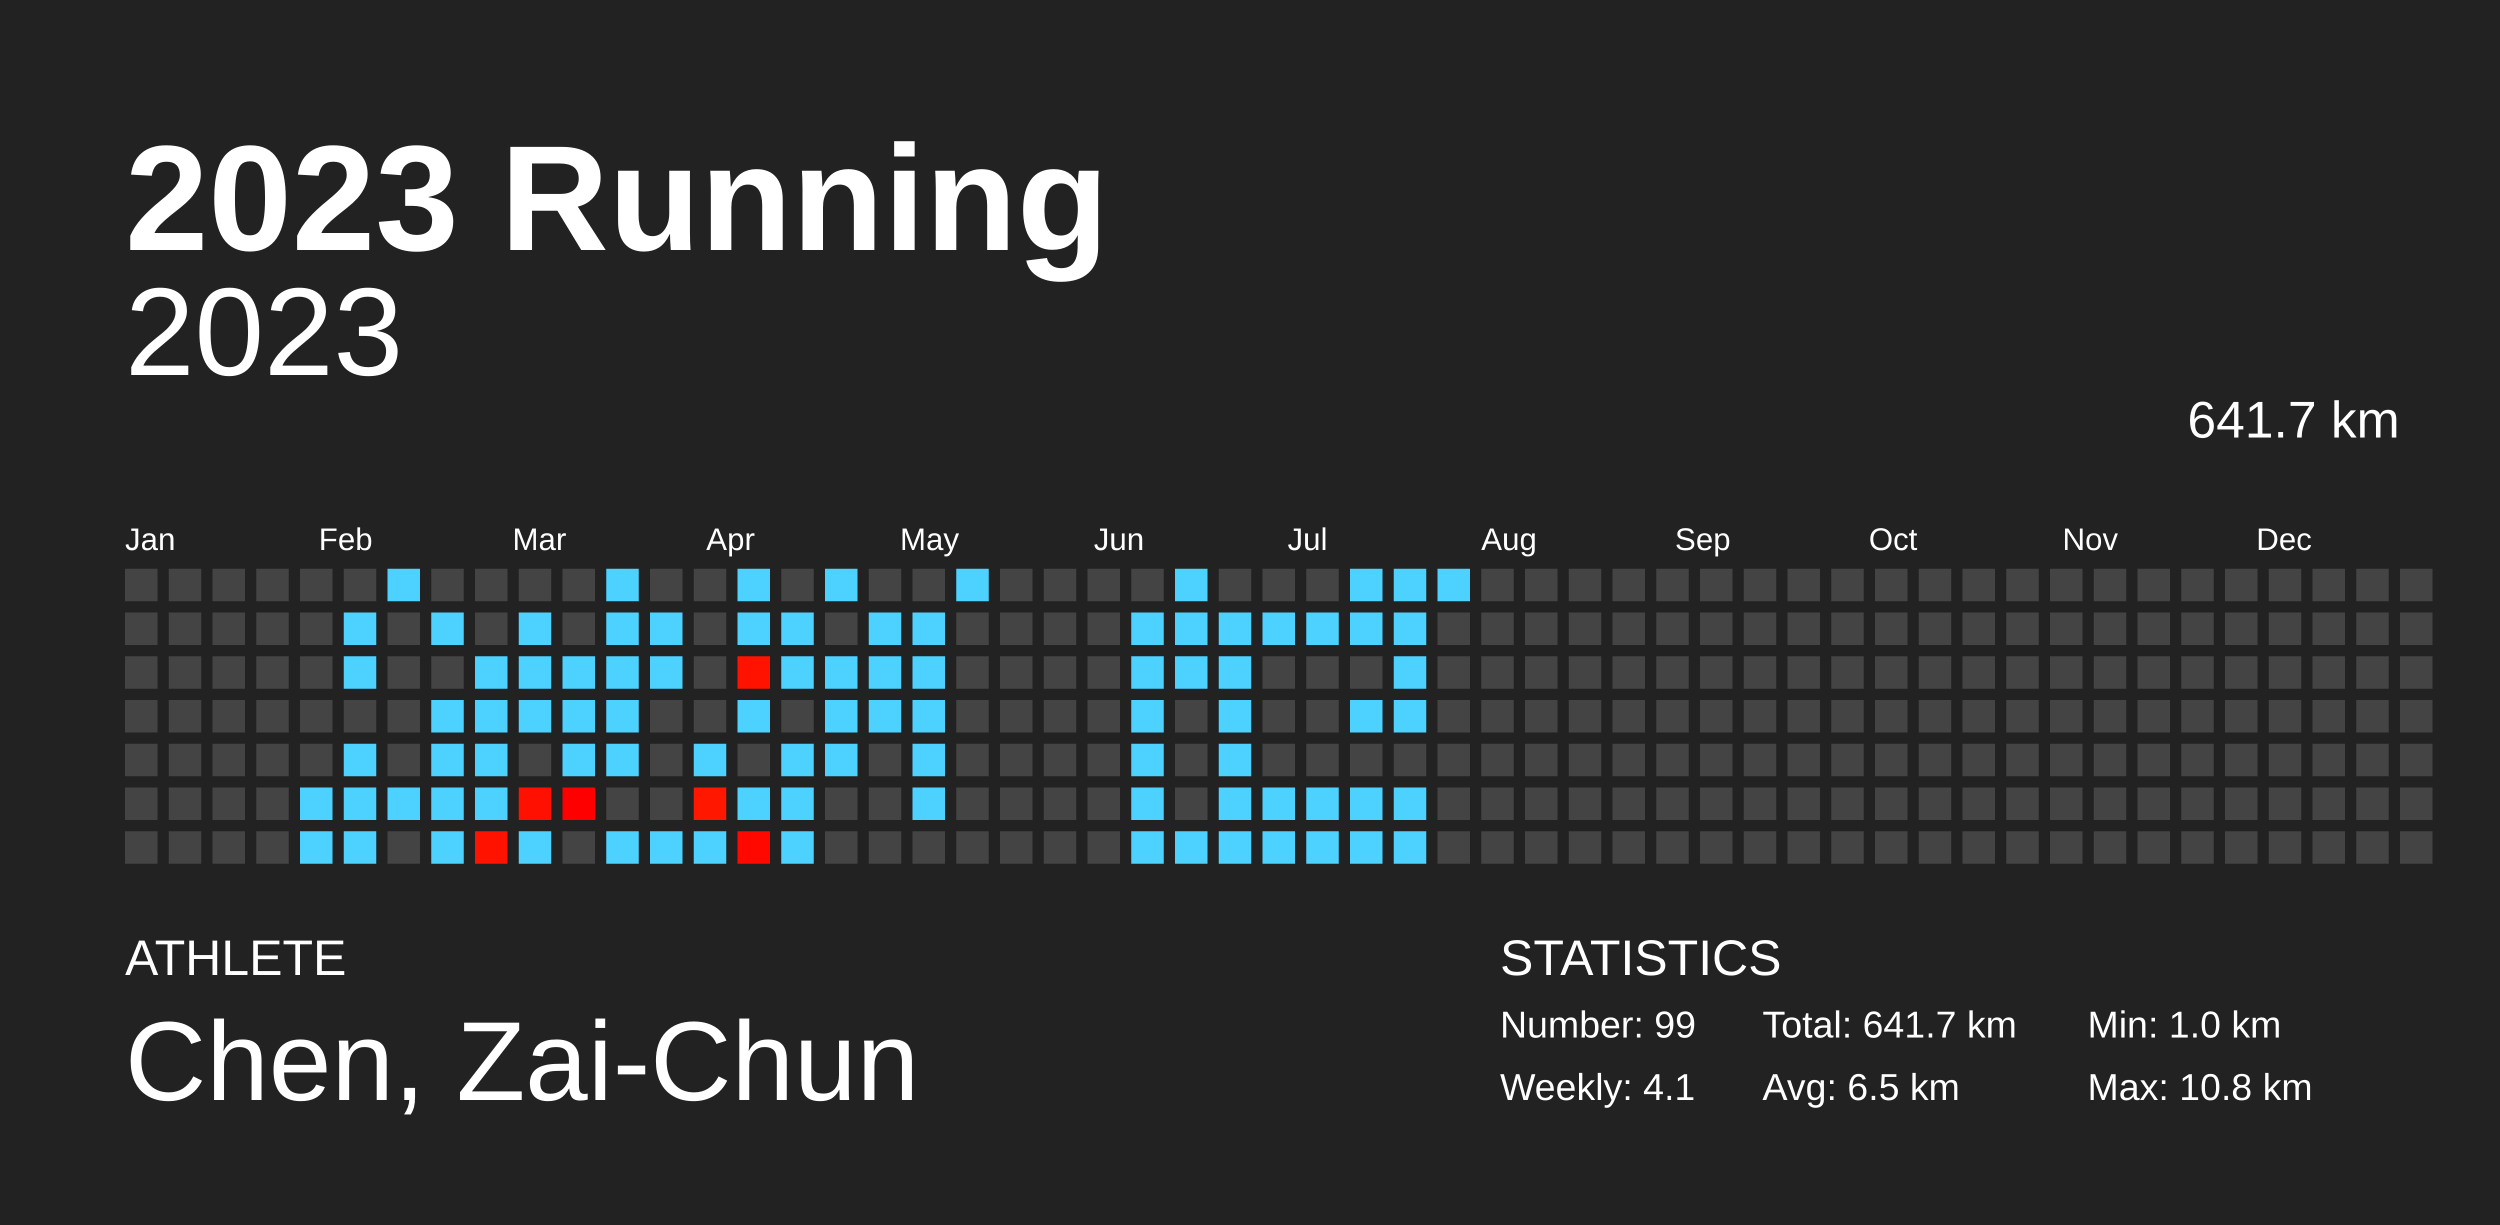
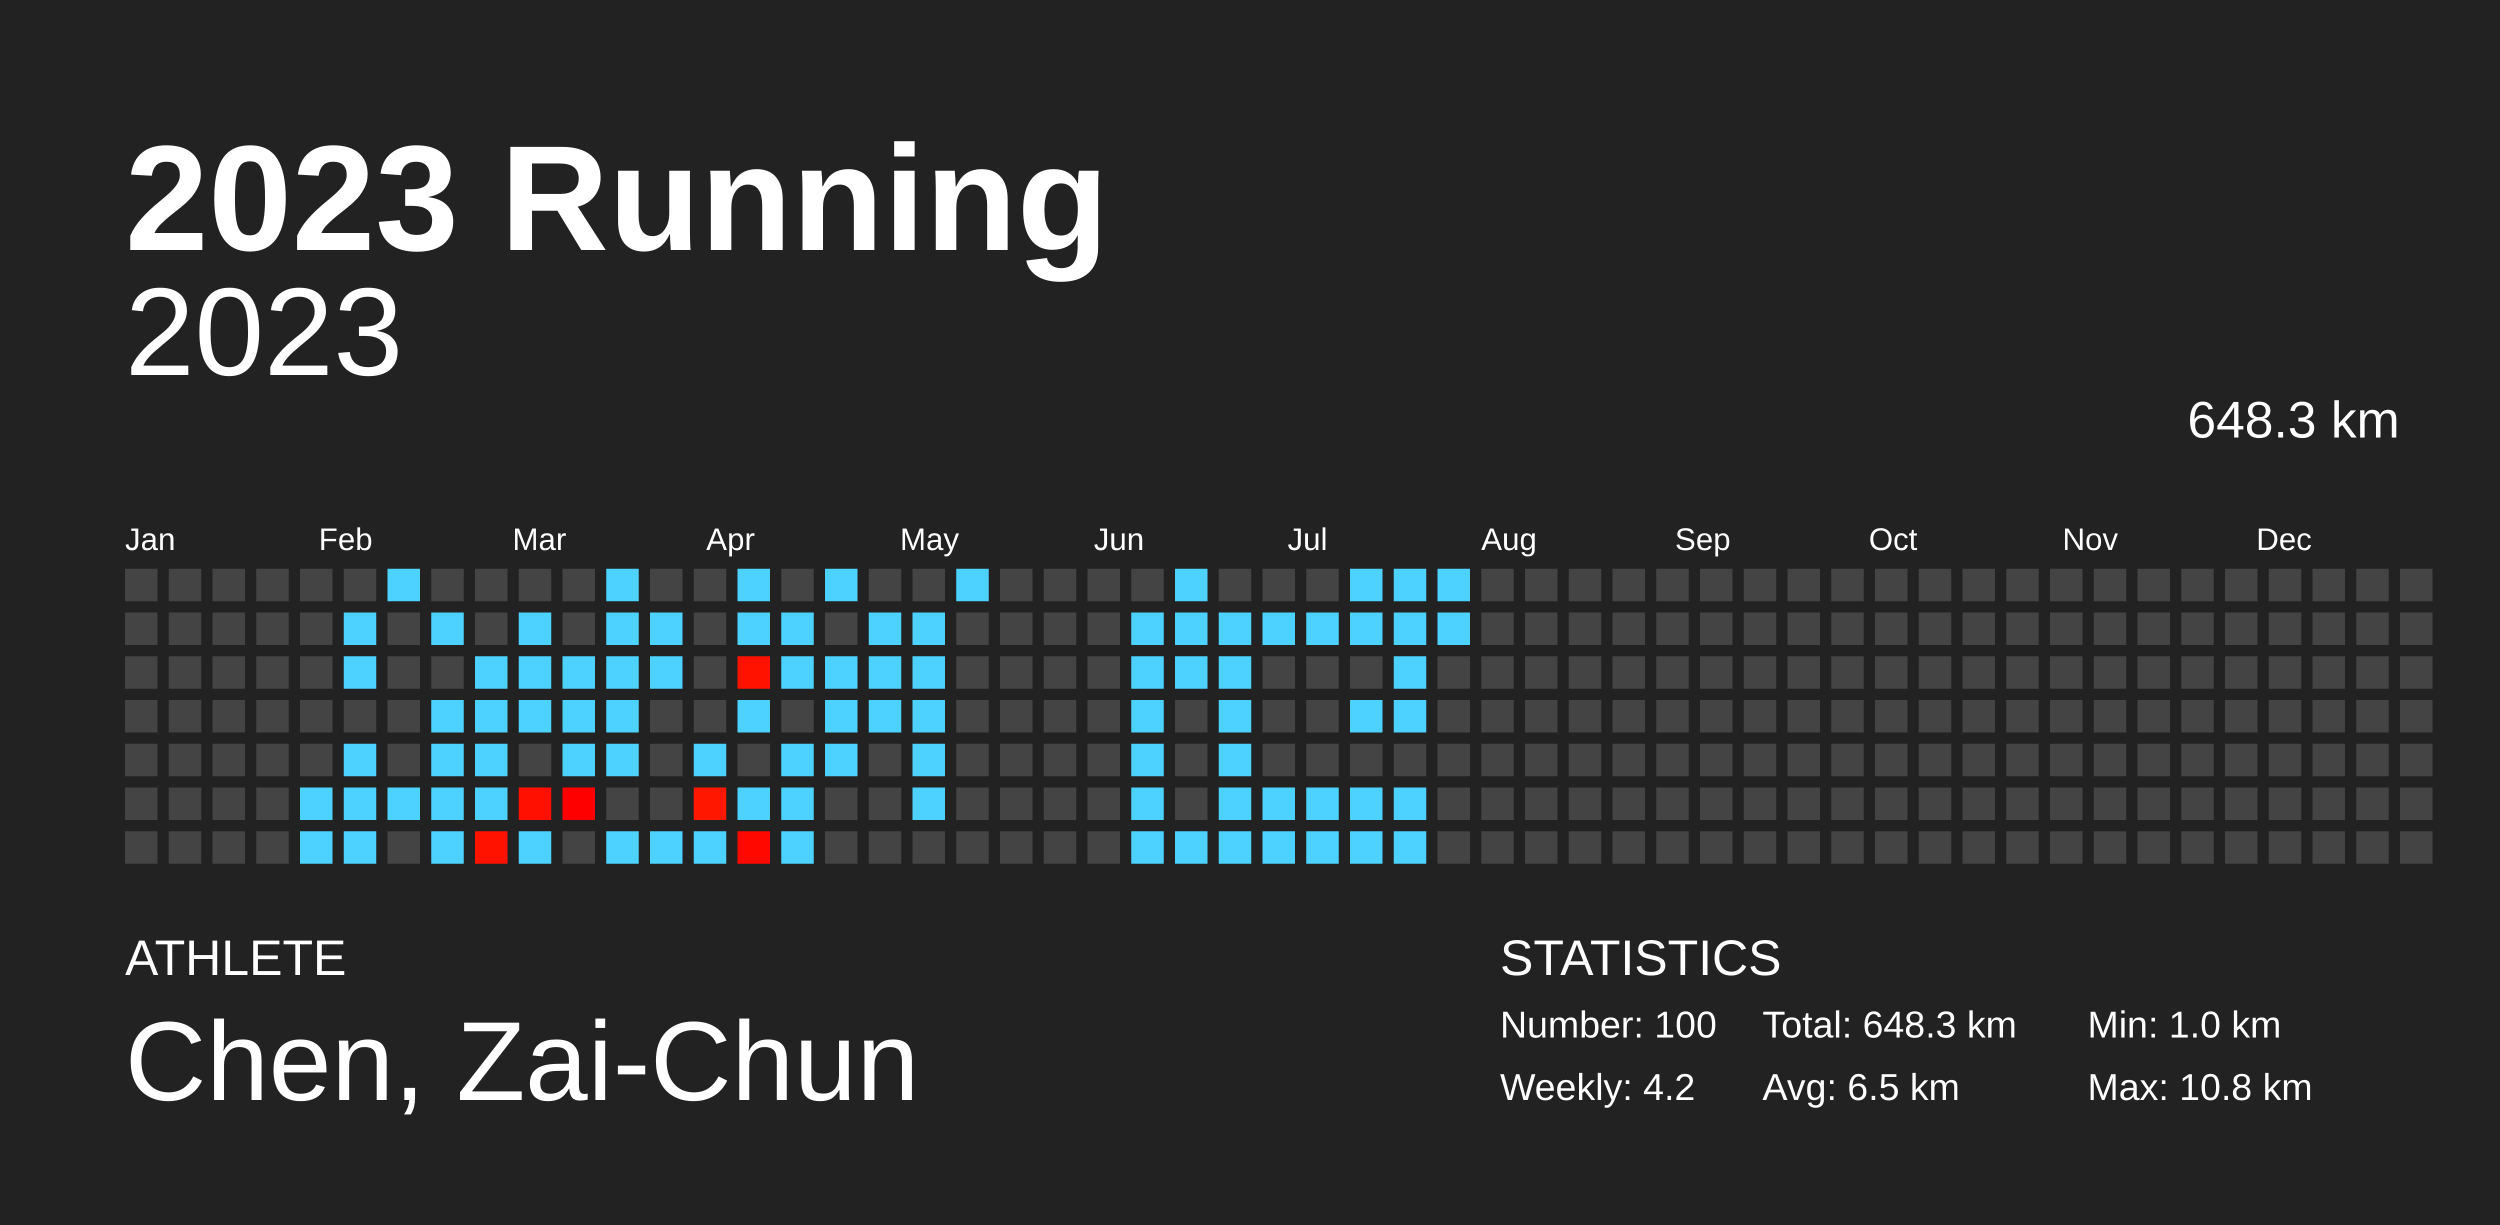
<svg xmlns="http://www.w3.org/2000/svg" baseProfile="full" height="98mm" version="1.1" viewBox="0,0,200,98" width="200mm">
  <defs />
  <rect fill="#222222" height="98" width="200" x="0" y="0" />
  <text fill="#FFFFFF" style="font-size:12px; font-family:Arial; font-weight:bold;" x="10" y="20">2023 Running</text>
  <text fill="#FFFFFF" style="font-size:4px; font-family:Arial" x="10" y="78">ATHLETE</text>
  <text fill="#FFFFFF" style="font-size:9px; font-family:Arial" x="10" y="88">Chen, Zai-Chun</text>
  <text fill="#FFFFFF" style="font-size:4px; font-family:Arial" x="120" y="78">STATISTICS</text>
-   <text fill="#FFFFFF" style="font-size:3px; font-family:Arial" x="120" y="83">Number: 99</text>
-   <text fill="#FFFFFF" style="font-size:3px; font-family:Arial" x="120" y="88">Weekly: 4.1</text>
-   <text fill="#FFFFFF" style="font-size:3px; font-family:Arial" x="141" y="83">Total: 641.7 km</text>
+   <text fill="#FFFFFF" style="font-size:3px; font-family:Arial" x="120" y="83">Number: 100</text>
+   <text fill="#FFFFFF" style="font-size:3px; font-family:Arial" x="120" y="88">Weekly: 4.2</text>
+   <text fill="#FFFFFF" style="font-size:3px; font-family:Arial" x="141" y="83">Total: 648.3 km</text>
  <text fill="#FFFFFF" style="font-size:3px; font-family:Arial" x="141" y="88">Avg: 6.5 km</text>
  <text fill="#FFFFFF" style="font-size:3px; font-family:Arial" x="167" y="83">Min: 1.0 km</text>
  <text fill="#FFFFFF" style="font-size:3px; font-family:Arial" x="167" y="88">Max: 10.8 km</text>
  <text alignment-baseline="hanging" fill="#FFFFFF" style="font-size:10.0px; font-family:Arial;" x="10" y="30">2023</text>
-   <text alignment-baseline="hanging" fill="#FFFFFF" style="font-size:4.125px; font-family:Arial;" x="175" y="35">641.7 km</text>
+   <text alignment-baseline="hanging" fill="#FFFFFF" style="font-size:4.125px; font-family:Arial;" x="175" y="35">648.3 km</text>
  <text fill="#FFFFFF" style="font-size:2.5px; font-family:Arial" x="10.0" y="44">Jan</text>
  <text fill="#FFFFFF" style="font-size:2.5px; font-family:Arial" x="25.5" y="44">Feb</text>
  <text fill="#FFFFFF" style="font-size:2.5px; font-family:Arial" x="41.0" y="44">Mar</text>
  <text fill="#FFFFFF" style="font-size:2.5px; font-family:Arial" x="56.5" y="44">Apr</text>
  <text fill="#FFFFFF" style="font-size:2.5px; font-family:Arial" x="72.0" y="44">May</text>
  <text fill="#FFFFFF" style="font-size:2.5px; font-family:Arial" x="87.5" y="44">Jun</text>
  <text fill="#FFFFFF" style="font-size:2.5px; font-family:Arial" x="103.0" y="44">Jul</text>
  <text fill="#FFFFFF" style="font-size:2.5px; font-family:Arial" x="118.5" y="44">Aug</text>
  <text fill="#FFFFFF" style="font-size:2.5px; font-family:Arial" x="134.0" y="44">Sep</text>
  <text fill="#FFFFFF" style="font-size:2.5px; font-family:Arial" x="149.5" y="44">Oct</text>
  <text fill="#FFFFFF" style="font-size:2.5px; font-family:Arial" x="165.0" y="44">Nov</text>
  <text fill="#FFFFFF" style="font-size:2.5px; font-family:Arial" x="180.5" y="44">Dec</text>
  <rect fill="#444444" height="2.6" width="2.6" x="10.0" y="45.5" />
  <rect fill="#444444" height="2.6" width="2.6" x="10.0" y="49.0" />
  <rect fill="#444444" height="2.6" width="2.6" x="10.0" y="52.5" />
  <rect fill="#444444" height="2.6" width="2.6" x="10.0" y="56.0" />
  <rect fill="#444444" height="2.6" width="2.6" x="10.0" y="59.5" />
  <rect fill="#444444" height="2.6" width="2.6" x="10.0" y="63.0" />
  <rect fill="#444444" height="2.6" width="2.6" x="10.0" y="66.5" />
  <rect fill="#444444" height="2.6" width="2.6" x="13.5" y="45.5" />
  <rect fill="#444444" height="2.6" width="2.6" x="13.5" y="49.0" />
  <rect fill="#444444" height="2.6" width="2.6" x="13.5" y="52.5" />
  <rect fill="#444444" height="2.6" width="2.6" x="13.5" y="56.0" />
  <rect fill="#444444" height="2.6" width="2.6" x="13.5" y="59.5" />
  <rect fill="#444444" height="2.6" width="2.6" x="13.5" y="63.0" />
  <rect fill="#444444" height="2.6" width="2.6" x="13.5" y="66.5" />
  <rect fill="#444444" height="2.6" width="2.6" x="17.0" y="45.5" />
  <rect fill="#444444" height="2.6" width="2.6" x="17.0" y="49.0" />
  <rect fill="#444444" height="2.6" width="2.6" x="17.0" y="52.5" />
  <rect fill="#444444" height="2.6" width="2.6" x="17.0" y="56.0" />
  <rect fill="#444444" height="2.6" width="2.6" x="17.0" y="59.5" />
  <rect fill="#444444" height="2.6" width="2.6" x="17.0" y="63.0" />
  <rect fill="#444444" height="2.6" width="2.6" x="17.0" y="66.5" />
  <rect fill="#444444" height="2.6" width="2.6" x="20.5" y="45.5" />
  <rect fill="#444444" height="2.6" width="2.6" x="20.5" y="49.0" />
  <rect fill="#444444" height="2.6" width="2.6" x="20.5" y="52.5" />
  <rect fill="#444444" height="2.6" width="2.6" x="20.5" y="56.0" />
  <rect fill="#444444" height="2.6" width="2.6" x="20.5" y="59.5" />
  <rect fill="#444444" height="2.6" width="2.6" x="20.5" y="63.0" />
  <rect fill="#444444" height="2.6" width="2.6" x="20.5" y="66.5" />
  <rect fill="#444444" height="2.6" width="2.6" x="24.0" y="45.5" />
  <rect fill="#444444" height="2.6" width="2.6" x="24.0" y="49.0" />
  <rect fill="#444444" height="2.6" width="2.6" x="24.0" y="52.5" />
  <rect fill="#444444" height="2.6" width="2.6" x="24.0" y="56.0" />
  <rect fill="#444444" height="2.6" width="2.6" x="24.0" y="59.5" />
  <rect fill="#4dd2ff" height="2.6" width="2.6" x="24.0" y="63.0" />
  <rect fill="#4dd2ff" height="2.6" width="2.6" x="24.0" y="66.5" />
  <rect fill="#444444" height="2.6" width="2.6" x="27.5" y="45.5" />
  <rect fill="#4dd2ff" height="2.6" width="2.6" x="27.5" y="49.0" />
  <rect fill="#4dd2ff" height="2.6" width="2.6" x="27.5" y="52.5" />
  <rect fill="#444444" height="2.6" width="2.6" x="27.5" y="56.0" />
  <rect fill="#4dd2ff" height="2.6" width="2.6" x="27.5" y="59.5" />
  <rect fill="#4dd2ff" height="2.6" width="2.6" x="27.5" y="63.0" />
  <rect fill="#4dd2ff" height="2.6" width="2.6" x="27.5" y="66.5" />
  <rect fill="#4dd2ff" height="2.6" width="2.6" x="31.0" y="45.5" />
  <rect fill="#444444" height="2.6" width="2.6" x="31.0" y="49.0" />
  <rect fill="#444444" height="2.6" width="2.6" x="31.0" y="52.5" />
  <rect fill="#444444" height="2.6" width="2.6" x="31.0" y="56.0" />
  <rect fill="#444444" height="2.6" width="2.6" x="31.0" y="59.5" />
  <rect fill="#4dd2ff" height="2.6" width="2.6" x="31.0" y="63.0" />
  <rect fill="#444444" height="2.6" width="2.6" x="31.0" y="66.5" />
  <rect fill="#444444" height="2.6" width="2.6" x="34.5" y="45.5" />
  <rect fill="#4dd2ff" height="2.6" width="2.6" x="34.5" y="49.0" />
  <rect fill="#444444" height="2.6" width="2.6" x="34.5" y="52.5" />
  <rect fill="#4dd2ff" height="2.6" width="2.6" x="34.5" y="56.0" />
  <rect fill="#4dd2ff" height="2.6" width="2.6" x="34.5" y="59.5" />
  <rect fill="#4dd2ff" height="2.6" width="2.6" x="34.5" y="63.0" />
  <rect fill="#4dd2ff" height="2.6" width="2.6" x="34.5" y="66.5" />
  <rect fill="#444444" height="2.6" width="2.6" x="38.0" y="45.5" />
  <rect fill="#444444" height="2.6" width="2.6" x="38.0" y="49.0" />
  <rect fill="#4dd2ff" height="2.6" width="2.6" x="38.0" y="52.5" />
  <rect fill="#4dd2ff" height="2.6" width="2.6" x="38.0" y="56.0" />
  <rect fill="#4dd2ff" height="2.6" width="2.6" x="38.0" y="59.5" />
  <rect fill="#4dd2ff" height="2.6" width="2.6" x="38.0" y="63.0" />
  <rect fill="#ff1200" height="2.6" width="2.6" x="38.0" y="66.5" />
  <rect fill="#444444" height="2.6" width="2.6" x="41.5" y="45.5" />
  <rect fill="#4dd2ff" height="2.6" width="2.6" x="41.5" y="49.0" />
  <rect fill="#4dd2ff" height="2.6" width="2.6" x="41.5" y="52.5" />
  <rect fill="#4dd2ff" height="2.6" width="2.6" x="41.5" y="56.0" />
  <rect fill="#444444" height="2.6" width="2.6" x="41.5" y="59.5" />
  <rect fill="#ff1000" height="2.6" width="2.6" x="41.5" y="63.0" />
  <rect fill="#4dd2ff" height="2.6" width="2.6" x="41.5" y="66.5" />
  <rect fill="#444444" height="2.6" width="2.6" x="45.0" y="45.5" />
  <rect fill="#444444" height="2.6" width="2.6" x="45.0" y="49.0" />
  <rect fill="#4dd2ff" height="2.6" width="2.6" x="45.0" y="52.5" />
  <rect fill="#4dd2ff" height="2.6" width="2.6" x="45.0" y="56.0" />
  <rect fill="#4dd2ff" height="2.6" width="2.6" x="45.0" y="59.5" />
  <rect fill="#ff0000" height="2.6" width="2.6" x="45.0" y="63.0" />
  <rect fill="#444444" height="2.6" width="2.6" x="45.0" y="66.5" />
  <rect fill="#4dd2ff" height="2.6" width="2.6" x="48.5" y="45.5" />
  <rect fill="#4dd2ff" height="2.6" width="2.6" x="48.5" y="49.0" />
  <rect fill="#4dd2ff" height="2.6" width="2.6" x="48.5" y="52.5" />
  <rect fill="#4dd2ff" height="2.6" width="2.6" x="48.5" y="56.0" />
  <rect fill="#4dd2ff" height="2.6" width="2.6" x="48.5" y="59.5" />
  <rect fill="#444444" height="2.6" width="2.6" x="48.5" y="63.0" />
  <rect fill="#4dd2ff" height="2.6" width="2.6" x="48.5" y="66.5" />
  <rect fill="#444444" height="2.6" width="2.6" x="52.0" y="45.5" />
  <rect fill="#4dd2ff" height="2.6" width="2.6" x="52.0" y="49.0" />
  <rect fill="#4dd2ff" height="2.6" width="2.6" x="52.0" y="52.5" />
  <rect fill="#444444" height="2.6" width="2.6" x="52.0" y="56.0" />
  <rect fill="#444444" height="2.6" width="2.6" x="52.0" y="59.5" />
  <rect fill="#444444" height="2.6" width="2.6" x="52.0" y="63.0" />
  <rect fill="#4dd2ff" height="2.6" width="2.6" x="52.0" y="66.5" />
  <rect fill="#444444" height="2.6" width="2.6" x="55.5" y="45.5" />
  <rect fill="#444444" height="2.6" width="2.6" x="55.5" y="49.0" />
  <rect fill="#444444" height="2.6" width="2.6" x="55.5" y="52.5" />
  <rect fill="#444444" height="2.6" width="2.6" x="55.5" y="56.0" />
  <rect fill="#4dd2ff" height="2.6" width="2.6" x="55.5" y="59.5" />
  <rect fill="#ff1700" height="2.6" width="2.6" x="55.5" y="63.0" />
  <rect fill="#4dd2ff" height="2.6" width="2.6" x="55.5" y="66.5" />
  <rect fill="#4dd2ff" height="2.6" width="2.6" x="59.0" y="45.5" />
  <rect fill="#4dd2ff" height="2.6" width="2.6" x="59.0" y="49.0" />
  <rect fill="#ff1300" height="2.6" width="2.6" x="59.0" y="52.5" />
  <rect fill="#4dd2ff" height="2.6" width="2.6" x="59.0" y="56.0" />
  <rect fill="#444444" height="2.6" width="2.6" x="59.0" y="59.5" />
  <rect fill="#4dd2ff" height="2.6" width="2.6" x="59.0" y="63.0" />
  <rect fill="#ff0800" height="2.6" width="2.6" x="59.0" y="66.5" />
  <rect fill="#444444" height="2.6" width="2.6" x="62.5" y="45.5" />
  <rect fill="#4dd2ff" height="2.6" width="2.6" x="62.5" y="49.0" />
  <rect fill="#4dd2ff" height="2.6" width="2.6" x="62.5" y="52.5" />
  <rect fill="#444444" height="2.6" width="2.6" x="62.5" y="56.0" />
  <rect fill="#4dd2ff" height="2.6" width="2.6" x="62.5" y="59.5" />
  <rect fill="#4dd2ff" height="2.6" width="2.6" x="62.5" y="63.0" />
  <rect fill="#4dd2ff" height="2.6" width="2.6" x="62.5" y="66.5" />
  <rect fill="#4dd2ff" height="2.6" width="2.6" x="66.0" y="45.5" />
  <rect fill="#444444" height="2.6" width="2.6" x="66.0" y="49.0" />
  <rect fill="#4dd2ff" height="2.6" width="2.6" x="66.0" y="52.5" />
  <rect fill="#4dd2ff" height="2.6" width="2.6" x="66.0" y="56.0" />
  <rect fill="#4dd2ff" height="2.6" width="2.6" x="66.0" y="59.5" />
  <rect fill="#444444" height="2.6" width="2.6" x="66.0" y="63.0" />
  <rect fill="#444444" height="2.6" width="2.6" x="66.0" y="66.5" />
  <rect fill="#444444" height="2.6" width="2.6" x="69.5" y="45.5" />
  <rect fill="#4dd2ff" height="2.6" width="2.6" x="69.5" y="49.0" />
  <rect fill="#4dd2ff" height="2.6" width="2.6" x="69.5" y="52.5" />
  <rect fill="#4dd2ff" height="2.6" width="2.6" x="69.5" y="56.0" />
  <rect fill="#444444" height="2.6" width="2.6" x="69.5" y="59.5" />
  <rect fill="#444444" height="2.6" width="2.6" x="69.5" y="63.0" />
  <rect fill="#444444" height="2.6" width="2.6" x="69.5" y="66.5" />
  <rect fill="#444444" height="2.6" width="2.6" x="73.0" y="45.5" />
  <rect fill="#4dd2ff" height="2.6" width="2.6" x="73.0" y="49.0" />
  <rect fill="#4dd2ff" height="2.6" width="2.6" x="73.0" y="52.5" />
  <rect fill="#4dd2ff" height="2.6" width="2.6" x="73.0" y="56.0" />
  <rect fill="#4dd2ff" height="2.6" width="2.6" x="73.0" y="59.5" />
  <rect fill="#4dd2ff" height="2.6" width="2.6" x="73.0" y="63.0" />
  <rect fill="#444444" height="2.6" width="2.6" x="73.0" y="66.5" />
  <rect fill="#4dd2ff" height="2.6" width="2.6" x="76.5" y="45.5" />
  <rect fill="#444444" height="2.6" width="2.6" x="76.5" y="49.0" />
  <rect fill="#444444" height="2.6" width="2.6" x="76.5" y="52.5" />
  <rect fill="#444444" height="2.6" width="2.6" x="76.5" y="56.0" />
  <rect fill="#444444" height="2.6" width="2.6" x="76.5" y="59.5" />
  <rect fill="#444444" height="2.6" width="2.6" x="76.5" y="63.0" />
  <rect fill="#444444" height="2.6" width="2.6" x="76.5" y="66.5" />
  <rect fill="#444444" height="2.6" width="2.6" x="80.0" y="45.5" />
  <rect fill="#444444" height="2.6" width="2.6" x="80.0" y="49.0" />
  <rect fill="#444444" height="2.6" width="2.6" x="80.0" y="52.5" />
  <rect fill="#444444" height="2.6" width="2.6" x="80.0" y="56.0" />
  <rect fill="#444444" height="2.6" width="2.6" x="80.0" y="59.5" />
  <rect fill="#444444" height="2.6" width="2.6" x="80.0" y="63.0" />
  <rect fill="#444444" height="2.6" width="2.6" x="80.0" y="66.5" />
  <rect fill="#444444" height="2.6" width="2.6" x="83.5" y="45.5" />
  <rect fill="#444444" height="2.6" width="2.6" x="83.5" y="49.0" />
  <rect fill="#444444" height="2.6" width="2.6" x="83.5" y="52.5" />
  <rect fill="#444444" height="2.6" width="2.6" x="83.5" y="56.0" />
  <rect fill="#444444" height="2.6" width="2.6" x="83.5" y="59.5" />
  <rect fill="#444444" height="2.6" width="2.6" x="83.5" y="63.0" />
  <rect fill="#444444" height="2.6" width="2.6" x="83.5" y="66.5" />
  <rect fill="#444444" height="2.6" width="2.6" x="87.0" y="45.5" />
  <rect fill="#444444" height="2.6" width="2.6" x="87.0" y="49.0" />
  <rect fill="#444444" height="2.6" width="2.6" x="87.0" y="52.5" />
  <rect fill="#444444" height="2.6" width="2.6" x="87.0" y="56.0" />
  <rect fill="#444444" height="2.6" width="2.6" x="87.0" y="59.5" />
  <rect fill="#444444" height="2.6" width="2.6" x="87.0" y="63.0" />
  <rect fill="#444444" height="2.6" width="2.6" x="87.0" y="66.5" />
  <rect fill="#444444" height="2.6" width="2.6" x="90.5" y="45.5" />
  <rect fill="#4dd2ff" height="2.6" width="2.6" x="90.5" y="49.0" />
  <rect fill="#4dd2ff" height="2.6" width="2.6" x="90.5" y="52.5" />
  <rect fill="#4dd2ff" height="2.6" width="2.6" x="90.5" y="56.0" />
  <rect fill="#4dd2ff" height="2.6" width="2.6" x="90.5" y="59.5" />
  <rect fill="#4dd2ff" height="2.6" width="2.6" x="90.5" y="63.0" />
  <rect fill="#4dd2ff" height="2.6" width="2.6" x="90.5" y="66.5" />
  <rect fill="#4dd2ff" height="2.6" width="2.6" x="94.0" y="45.5" />
  <rect fill="#4dd2ff" height="2.6" width="2.6" x="94.0" y="49.0" />
  <rect fill="#4dd2ff" height="2.6" width="2.6" x="94.0" y="52.5" />
  <rect fill="#444444" height="2.6" width="2.6" x="94.0" y="56.0" />
  <rect fill="#444444" height="2.6" width="2.6" x="94.0" y="59.5" />
  <rect fill="#444444" height="2.6" width="2.6" x="94.0" y="63.0" />
  <rect fill="#4dd2ff" height="2.6" width="2.6" x="94.0" y="66.5" />
  <rect fill="#444444" height="2.6" width="2.6" x="97.5" y="45.5" />
  <rect fill="#4dd2ff" height="2.6" width="2.6" x="97.5" y="49.0" />
  <rect fill="#4dd2ff" height="2.6" width="2.6" x="97.5" y="52.5" />
  <rect fill="#4dd2ff" height="2.6" width="2.6" x="97.5" y="56.0" />
  <rect fill="#4dd2ff" height="2.6" width="2.6" x="97.5" y="59.5" />
  <rect fill="#4dd2ff" height="2.6" width="2.6" x="97.5" y="63.0" />
  <rect fill="#4dd2ff" height="2.6" width="2.6" x="97.5" y="66.5" />
  <rect fill="#444444" height="2.6" width="2.6" x="101.0" y="45.5" />
  <rect fill="#4dd2ff" height="2.6" width="2.6" x="101.0" y="49.0" />
  <rect fill="#444444" height="2.6" width="2.6" x="101.0" y="52.5" />
  <rect fill="#444444" height="2.6" width="2.6" x="101.0" y="56.0" />
  <rect fill="#444444" height="2.6" width="2.6" x="101.0" y="59.5" />
  <rect fill="#4dd2ff" height="2.6" width="2.6" x="101.0" y="63.0" />
  <rect fill="#4dd2ff" height="2.6" width="2.6" x="101.0" y="66.5" />
  <rect fill="#444444" height="2.6" width="2.6" x="104.5" y="45.5" />
  <rect fill="#4dd2ff" height="2.6" width="2.6" x="104.5" y="49.0" />
  <rect fill="#444444" height="2.6" width="2.6" x="104.5" y="52.5" />
  <rect fill="#444444" height="2.6" width="2.6" x="104.5" y="56.0" />
  <rect fill="#444444" height="2.6" width="2.6" x="104.5" y="59.5" />
  <rect fill="#4dd2ff" height="2.6" width="2.6" x="104.5" y="63.0" />
  <rect fill="#4dd2ff" height="2.6" width="2.6" x="104.5" y="66.5" />
  <rect fill="#4dd2ff" height="2.6" width="2.6" x="108.0" y="45.5" />
  <rect fill="#4dd2ff" height="2.6" width="2.6" x="108.0" y="49.0" />
  <rect fill="#444444" height="2.6" width="2.6" x="108.0" y="52.5" />
  <rect fill="#4dd2ff" height="2.6" width="2.6" x="108.0" y="56.0" />
  <rect fill="#444444" height="2.6" width="2.6" x="108.0" y="59.5" />
  <rect fill="#4dd2ff" height="2.6" width="2.6" x="108.0" y="63.0" />
  <rect fill="#4dd2ff" height="2.6" width="2.6" x="108.0" y="66.5" />
  <rect fill="#4dd2ff" height="2.6" width="2.6" x="111.5" y="45.5" />
  <rect fill="#4dd2ff" height="2.6" width="2.6" x="111.5" y="49.0" />
  <rect fill="#4dd2ff" height="2.6" width="2.6" x="111.5" y="52.5" />
  <rect fill="#4dd2ff" height="2.6" width="2.6" x="111.5" y="56.0" />
  <rect fill="#444444" height="2.6" width="2.6" x="111.5" y="59.5" />
  <rect fill="#4dd2ff" height="2.6" width="2.6" x="111.5" y="63.0" />
  <rect fill="#4dd2ff" height="2.6" width="2.6" x="111.5" y="66.5" />
  <rect fill="#4dd2ff" height="2.6" width="2.6" x="115.0" y="45.5" />
-   <rect fill="#444444" height="2.6" width="2.6" x="115.0" y="49.0" />
+   <rect fill="#4dd2ff" height="2.6" width="2.6" x="115.0" y="49.0" />
  <rect fill="#444444" height="2.6" width="2.6" x="115.0" y="52.5" />
  <rect fill="#444444" height="2.6" width="2.6" x="115.0" y="56.0" />
  <rect fill="#444444" height="2.6" width="2.6" x="115.0" y="59.5" />
  <rect fill="#444444" height="2.6" width="2.6" x="115.0" y="63.0" />
  <rect fill="#444444" height="2.6" width="2.6" x="115.0" y="66.5" />
  <rect fill="#444444" height="2.6" width="2.6" x="118.5" y="45.5" />
  <rect fill="#444444" height="2.6" width="2.6" x="118.5" y="49.0" />
  <rect fill="#444444" height="2.6" width="2.6" x="118.5" y="52.5" />
  <rect fill="#444444" height="2.6" width="2.6" x="118.5" y="56.0" />
  <rect fill="#444444" height="2.6" width="2.6" x="118.5" y="59.5" />
  <rect fill="#444444" height="2.6" width="2.6" x="118.5" y="63.0" />
  <rect fill="#444444" height="2.6" width="2.6" x="118.5" y="66.5" />
  <rect fill="#444444" height="2.6" width="2.6" x="122.0" y="45.5" />
  <rect fill="#444444" height="2.6" width="2.6" x="122.0" y="49.0" />
  <rect fill="#444444" height="2.6" width="2.6" x="122.0" y="52.5" />
  <rect fill="#444444" height="2.6" width="2.6" x="122.0" y="56.0" />
  <rect fill="#444444" height="2.6" width="2.6" x="122.0" y="59.5" />
  <rect fill="#444444" height="2.6" width="2.6" x="122.0" y="63.0" />
  <rect fill="#444444" height="2.6" width="2.6" x="122.0" y="66.5" />
  <rect fill="#444444" height="2.6" width="2.6" x="125.5" y="45.5" />
  <rect fill="#444444" height="2.6" width="2.6" x="125.5" y="49.0" />
  <rect fill="#444444" height="2.6" width="2.6" x="125.5" y="52.5" />
  <rect fill="#444444" height="2.6" width="2.6" x="125.5" y="56.0" />
  <rect fill="#444444" height="2.6" width="2.6" x="125.5" y="59.5" />
  <rect fill="#444444" height="2.6" width="2.6" x="125.5" y="63.0" />
  <rect fill="#444444" height="2.6" width="2.6" x="125.5" y="66.5" />
  <rect fill="#444444" height="2.6" width="2.6" x="129.0" y="45.5" />
  <rect fill="#444444" height="2.6" width="2.6" x="129.0" y="49.0" />
  <rect fill="#444444" height="2.6" width="2.6" x="129.0" y="52.5" />
  <rect fill="#444444" height="2.6" width="2.6" x="129.0" y="56.0" />
  <rect fill="#444444" height="2.6" width="2.6" x="129.0" y="59.5" />
  <rect fill="#444444" height="2.6" width="2.6" x="129.0" y="63.0" />
  <rect fill="#444444" height="2.6" width="2.6" x="129.0" y="66.5" />
  <rect fill="#444444" height="2.6" width="2.6" x="132.5" y="45.5" />
  <rect fill="#444444" height="2.6" width="2.6" x="132.5" y="49.0" />
  <rect fill="#444444" height="2.6" width="2.6" x="132.5" y="52.5" />
  <rect fill="#444444" height="2.6" width="2.6" x="132.5" y="56.0" />
  <rect fill="#444444" height="2.6" width="2.6" x="132.5" y="59.5" />
  <rect fill="#444444" height="2.6" width="2.6" x="132.5" y="63.0" />
  <rect fill="#444444" height="2.6" width="2.6" x="132.5" y="66.5" />
  <rect fill="#444444" height="2.6" width="2.6" x="136.0" y="45.5" />
  <rect fill="#444444" height="2.6" width="2.6" x="136.0" y="49.0" />
  <rect fill="#444444" height="2.6" width="2.6" x="136.0" y="52.5" />
  <rect fill="#444444" height="2.6" width="2.6" x="136.0" y="56.0" />
  <rect fill="#444444" height="2.6" width="2.6" x="136.0" y="59.5" />
  <rect fill="#444444" height="2.6" width="2.6" x="136.0" y="63.0" />
  <rect fill="#444444" height="2.6" width="2.6" x="136.0" y="66.5" />
  <rect fill="#444444" height="2.6" width="2.6" x="139.5" y="45.5" />
  <rect fill="#444444" height="2.6" width="2.6" x="139.5" y="49.0" />
  <rect fill="#444444" height="2.6" width="2.6" x="139.5" y="52.5" />
  <rect fill="#444444" height="2.6" width="2.6" x="139.5" y="56.0" />
  <rect fill="#444444" height="2.6" width="2.6" x="139.5" y="59.5" />
  <rect fill="#444444" height="2.6" width="2.6" x="139.5" y="63.0" />
  <rect fill="#444444" height="2.6" width="2.6" x="139.5" y="66.5" />
  <rect fill="#444444" height="2.6" width="2.6" x="143.0" y="45.5" />
  <rect fill="#444444" height="2.6" width="2.6" x="143.0" y="49.0" />
  <rect fill="#444444" height="2.6" width="2.6" x="143.0" y="52.5" />
  <rect fill="#444444" height="2.6" width="2.6" x="143.0" y="56.0" />
  <rect fill="#444444" height="2.6" width="2.6" x="143.0" y="59.5" />
  <rect fill="#444444" height="2.6" width="2.6" x="143.0" y="63.0" />
  <rect fill="#444444" height="2.6" width="2.6" x="143.0" y="66.5" />
  <rect fill="#444444" height="2.6" width="2.6" x="146.5" y="45.5" />
  <rect fill="#444444" height="2.6" width="2.6" x="146.5" y="49.0" />
  <rect fill="#444444" height="2.6" width="2.6" x="146.5" y="52.5" />
  <rect fill="#444444" height="2.6" width="2.6" x="146.5" y="56.0" />
  <rect fill="#444444" height="2.6" width="2.6" x="146.5" y="59.5" />
  <rect fill="#444444" height="2.6" width="2.6" x="146.5" y="63.0" />
  <rect fill="#444444" height="2.6" width="2.6" x="146.5" y="66.5" />
  <rect fill="#444444" height="2.6" width="2.6" x="150.0" y="45.5" />
  <rect fill="#444444" height="2.6" width="2.6" x="150.0" y="49.0" />
  <rect fill="#444444" height="2.6" width="2.6" x="150.0" y="52.5" />
  <rect fill="#444444" height="2.6" width="2.6" x="150.0" y="56.0" />
  <rect fill="#444444" height="2.6" width="2.6" x="150.0" y="59.5" />
  <rect fill="#444444" height="2.6" width="2.6" x="150.0" y="63.0" />
  <rect fill="#444444" height="2.6" width="2.6" x="150.0" y="66.5" />
  <rect fill="#444444" height="2.6" width="2.6" x="153.5" y="45.5" />
  <rect fill="#444444" height="2.6" width="2.6" x="153.5" y="49.0" />
  <rect fill="#444444" height="2.6" width="2.6" x="153.5" y="52.5" />
  <rect fill="#444444" height="2.6" width="2.6" x="153.5" y="56.0" />
  <rect fill="#444444" height="2.6" width="2.6" x="153.5" y="59.5" />
  <rect fill="#444444" height="2.6" width="2.6" x="153.5" y="63.0" />
  <rect fill="#444444" height="2.6" width="2.6" x="153.5" y="66.5" />
  <rect fill="#444444" height="2.6" width="2.6" x="157.0" y="45.5" />
  <rect fill="#444444" height="2.6" width="2.6" x="157.0" y="49.0" />
  <rect fill="#444444" height="2.6" width="2.6" x="157.0" y="52.5" />
  <rect fill="#444444" height="2.6" width="2.6" x="157.0" y="56.0" />
  <rect fill="#444444" height="2.6" width="2.6" x="157.0" y="59.5" />
  <rect fill="#444444" height="2.6" width="2.6" x="157.0" y="63.0" />
  <rect fill="#444444" height="2.6" width="2.6" x="157.0" y="66.5" />
  <rect fill="#444444" height="2.6" width="2.6" x="160.5" y="45.5" />
  <rect fill="#444444" height="2.6" width="2.6" x="160.5" y="49.0" />
  <rect fill="#444444" height="2.6" width="2.6" x="160.5" y="52.5" />
  <rect fill="#444444" height="2.6" width="2.6" x="160.5" y="56.0" />
  <rect fill="#444444" height="2.6" width="2.6" x="160.5" y="59.5" />
  <rect fill="#444444" height="2.6" width="2.6" x="160.5" y="63.0" />
  <rect fill="#444444" height="2.6" width="2.6" x="160.5" y="66.5" />
  <rect fill="#444444" height="2.6" width="2.6" x="164.0" y="45.5" />
  <rect fill="#444444" height="2.6" width="2.6" x="164.0" y="49.0" />
  <rect fill="#444444" height="2.6" width="2.6" x="164.0" y="52.5" />
  <rect fill="#444444" height="2.6" width="2.6" x="164.0" y="56.0" />
  <rect fill="#444444" height="2.6" width="2.6" x="164.0" y="59.5" />
  <rect fill="#444444" height="2.6" width="2.6" x="164.0" y="63.0" />
  <rect fill="#444444" height="2.6" width="2.6" x="164.0" y="66.5" />
  <rect fill="#444444" height="2.6" width="2.6" x="167.5" y="45.5" />
  <rect fill="#444444" height="2.6" width="2.6" x="167.5" y="49.0" />
  <rect fill="#444444" height="2.6" width="2.6" x="167.5" y="52.5" />
  <rect fill="#444444" height="2.6" width="2.6" x="167.5" y="56.0" />
  <rect fill="#444444" height="2.6" width="2.6" x="167.5" y="59.5" />
  <rect fill="#444444" height="2.6" width="2.6" x="167.5" y="63.0" />
  <rect fill="#444444" height="2.6" width="2.6" x="167.5" y="66.5" />
  <rect fill="#444444" height="2.6" width="2.6" x="171.0" y="45.5" />
  <rect fill="#444444" height="2.6" width="2.6" x="171.0" y="49.0" />
  <rect fill="#444444" height="2.6" width="2.6" x="171.0" y="52.5" />
  <rect fill="#444444" height="2.6" width="2.6" x="171.0" y="56.0" />
  <rect fill="#444444" height="2.6" width="2.6" x="171.0" y="59.5" />
  <rect fill="#444444" height="2.6" width="2.6" x="171.0" y="63.0" />
  <rect fill="#444444" height="2.6" width="2.6" x="171.0" y="66.5" />
  <rect fill="#444444" height="2.6" width="2.6" x="174.5" y="45.5" />
  <rect fill="#444444" height="2.6" width="2.6" x="174.5" y="49.0" />
  <rect fill="#444444" height="2.6" width="2.6" x="174.5" y="52.5" />
  <rect fill="#444444" height="2.6" width="2.6" x="174.5" y="56.0" />
  <rect fill="#444444" height="2.6" width="2.6" x="174.5" y="59.5" />
  <rect fill="#444444" height="2.6" width="2.6" x="174.5" y="63.0" />
  <rect fill="#444444" height="2.6" width="2.6" x="174.5" y="66.5" />
  <rect fill="#444444" height="2.6" width="2.6" x="178.0" y="45.5" />
  <rect fill="#444444" height="2.6" width="2.6" x="178.0" y="49.0" />
  <rect fill="#444444" height="2.6" width="2.6" x="178.0" y="52.5" />
  <rect fill="#444444" height="2.6" width="2.6" x="178.0" y="56.0" />
  <rect fill="#444444" height="2.6" width="2.6" x="178.0" y="59.5" />
  <rect fill="#444444" height="2.6" width="2.6" x="178.0" y="63.0" />
  <rect fill="#444444" height="2.6" width="2.6" x="178.0" y="66.5" />
  <rect fill="#444444" height="2.6" width="2.6" x="181.5" y="45.5" />
  <rect fill="#444444" height="2.6" width="2.6" x="181.5" y="49.0" />
  <rect fill="#444444" height="2.6" width="2.6" x="181.5" y="52.5" />
  <rect fill="#444444" height="2.6" width="2.6" x="181.5" y="56.0" />
  <rect fill="#444444" height="2.6" width="2.6" x="181.5" y="59.5" />
  <rect fill="#444444" height="2.6" width="2.6" x="181.5" y="63.0" />
  <rect fill="#444444" height="2.6" width="2.6" x="181.5" y="66.5" />
  <rect fill="#444444" height="2.6" width="2.6" x="185.0" y="45.5" />
  <rect fill="#444444" height="2.6" width="2.6" x="185.0" y="49.0" />
  <rect fill="#444444" height="2.6" width="2.6" x="185.0" y="52.5" />
  <rect fill="#444444" height="2.6" width="2.6" x="185.0" y="56.0" />
  <rect fill="#444444" height="2.6" width="2.6" x="185.0" y="59.5" />
  <rect fill="#444444" height="2.6" width="2.6" x="185.0" y="63.0" />
  <rect fill="#444444" height="2.6" width="2.6" x="185.0" y="66.5" />
  <rect fill="#444444" height="2.6" width="2.6" x="188.5" y="45.5" />
  <rect fill="#444444" height="2.6" width="2.6" x="188.5" y="49.0" />
  <rect fill="#444444" height="2.6" width="2.6" x="188.5" y="52.5" />
  <rect fill="#444444" height="2.6" width="2.6" x="188.5" y="56.0" />
  <rect fill="#444444" height="2.6" width="2.6" x="188.5" y="59.5" />
  <rect fill="#444444" height="2.6" width="2.6" x="188.5" y="63.0" />
  <rect fill="#444444" height="2.6" width="2.6" x="188.5" y="66.5" />
  <rect fill="#444444" height="2.6" width="2.6" x="192.0" y="45.5" />
  <rect fill="#444444" height="2.6" width="2.6" x="192.0" y="49.0" />
  <rect fill="#444444" height="2.6" width="2.6" x="192.0" y="52.5" />
  <rect fill="#444444" height="2.6" width="2.6" x="192.0" y="56.0" />
  <rect fill="#444444" height="2.6" width="2.6" x="192.0" y="59.5" />
  <rect fill="#444444" height="2.6" width="2.6" x="192.0" y="63.0" />
  <rect fill="#444444" height="2.6" width="2.6" x="192.0" y="66.5" />
</svg>
